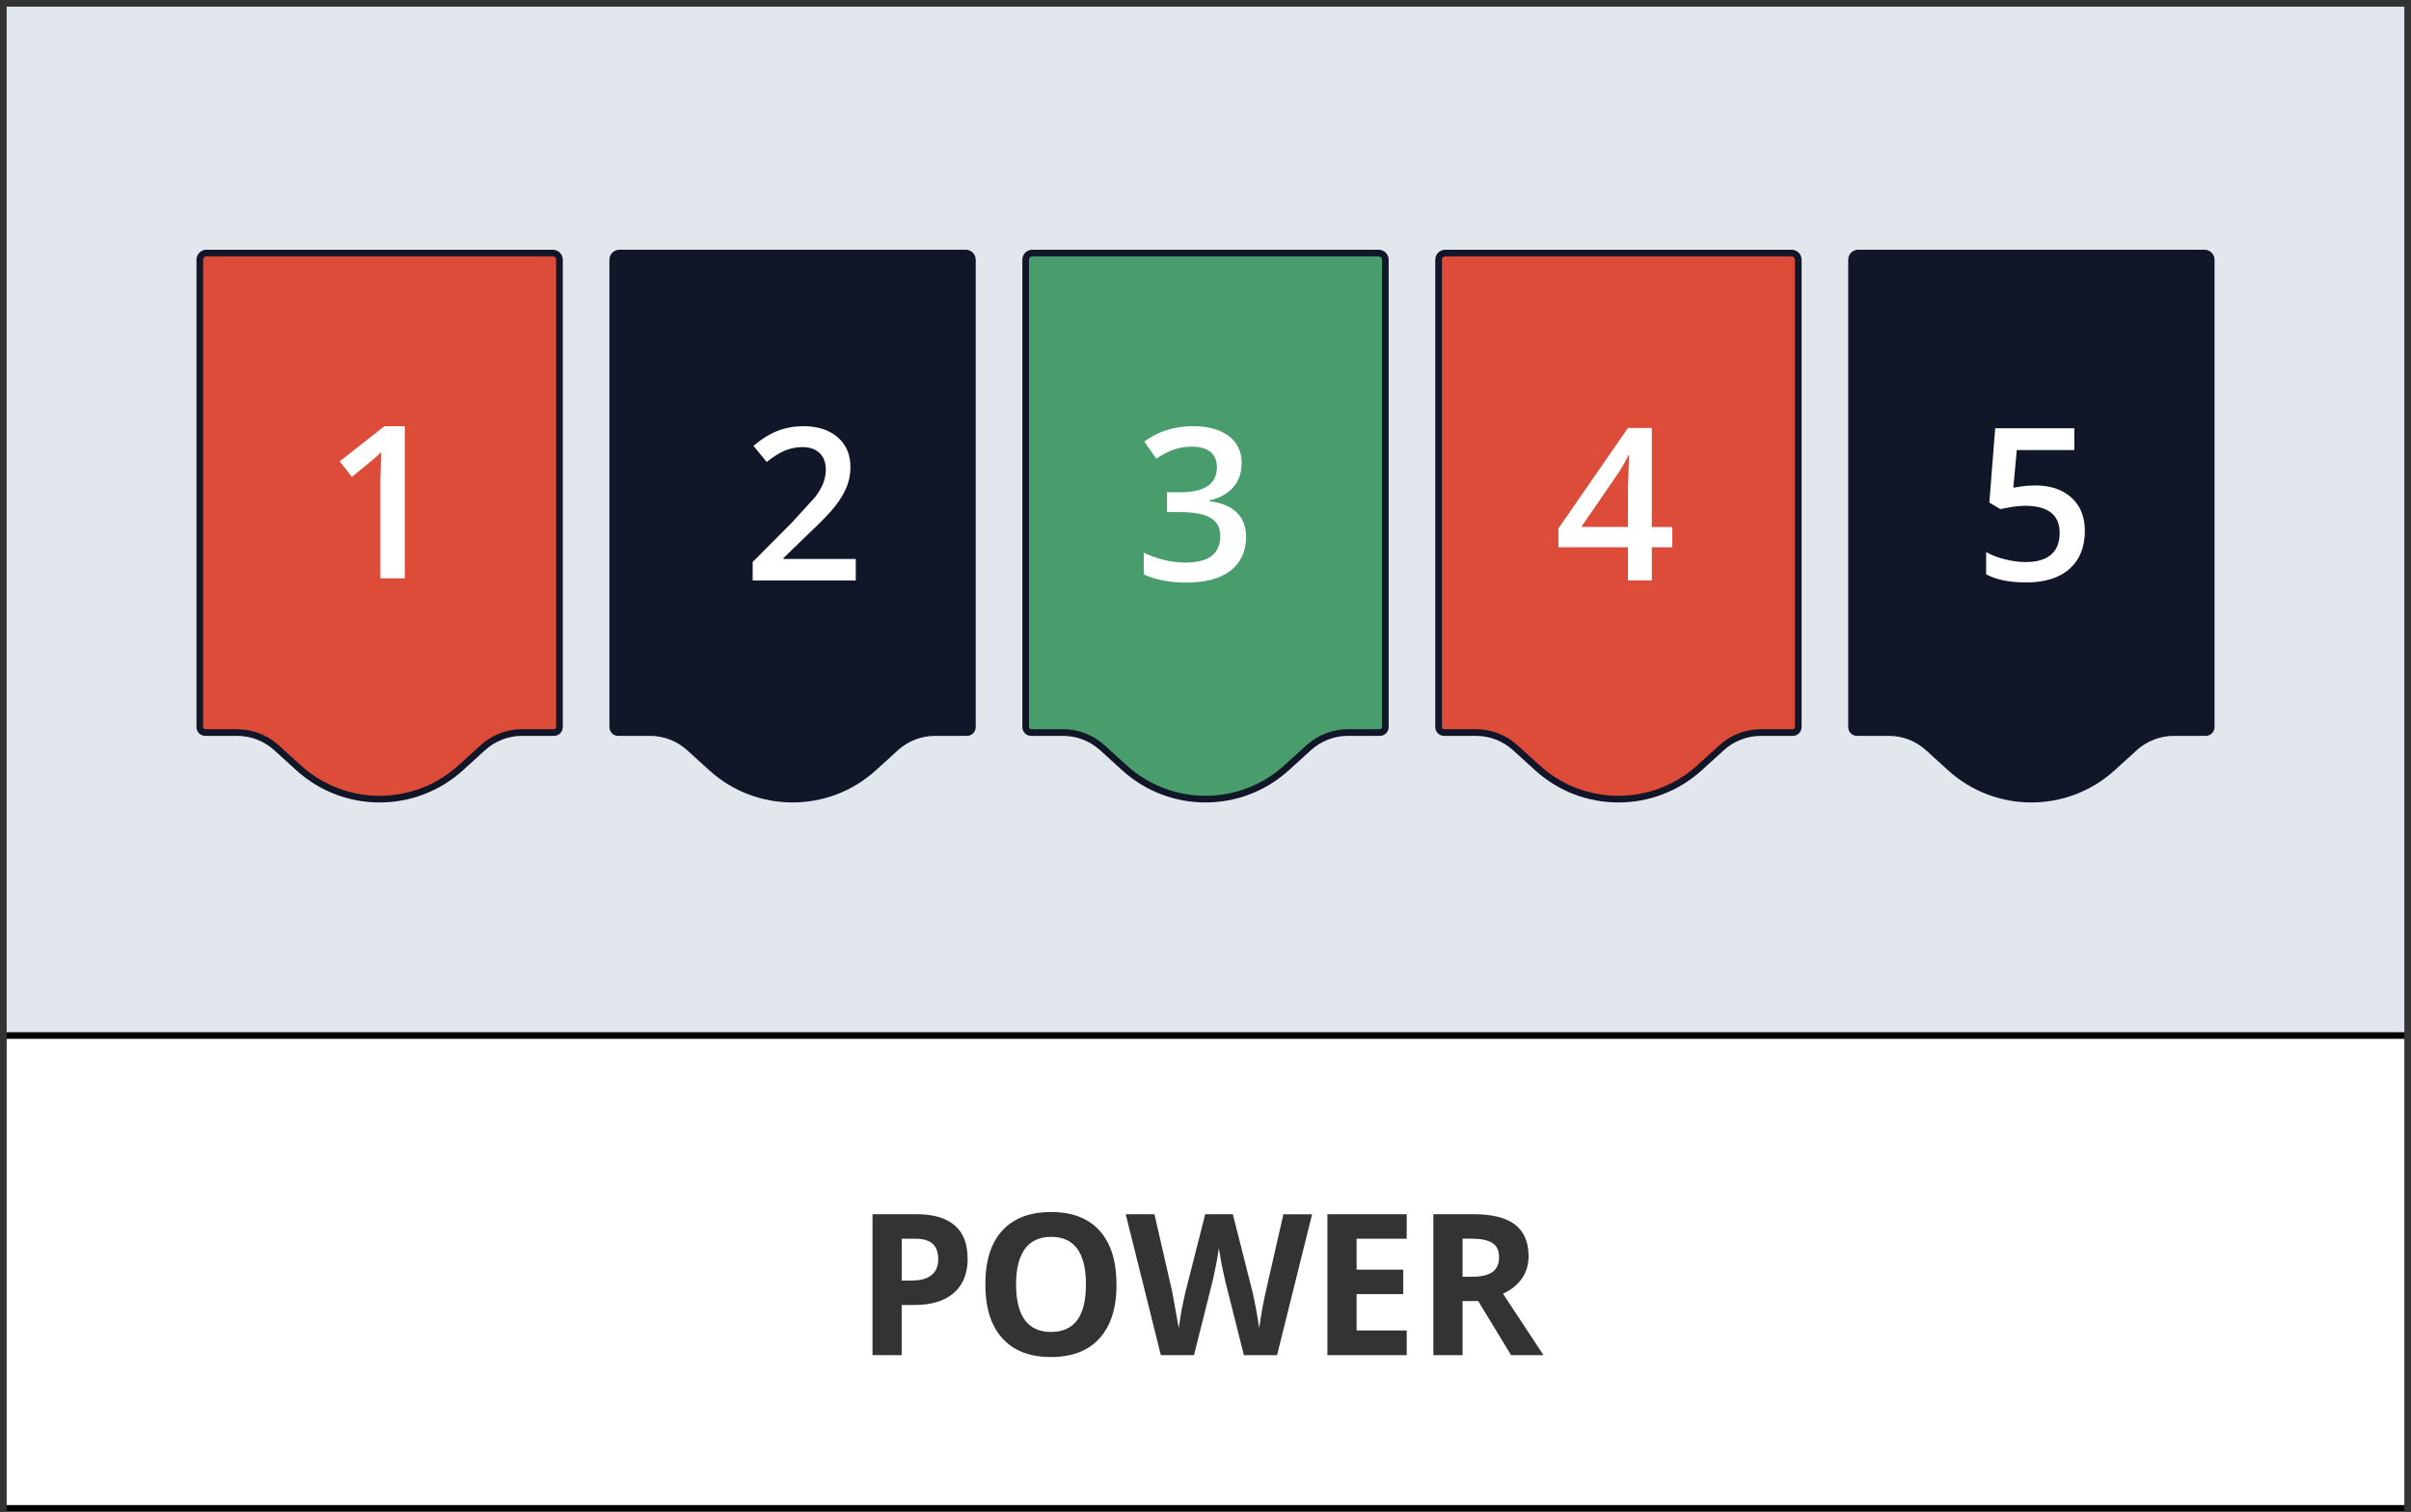
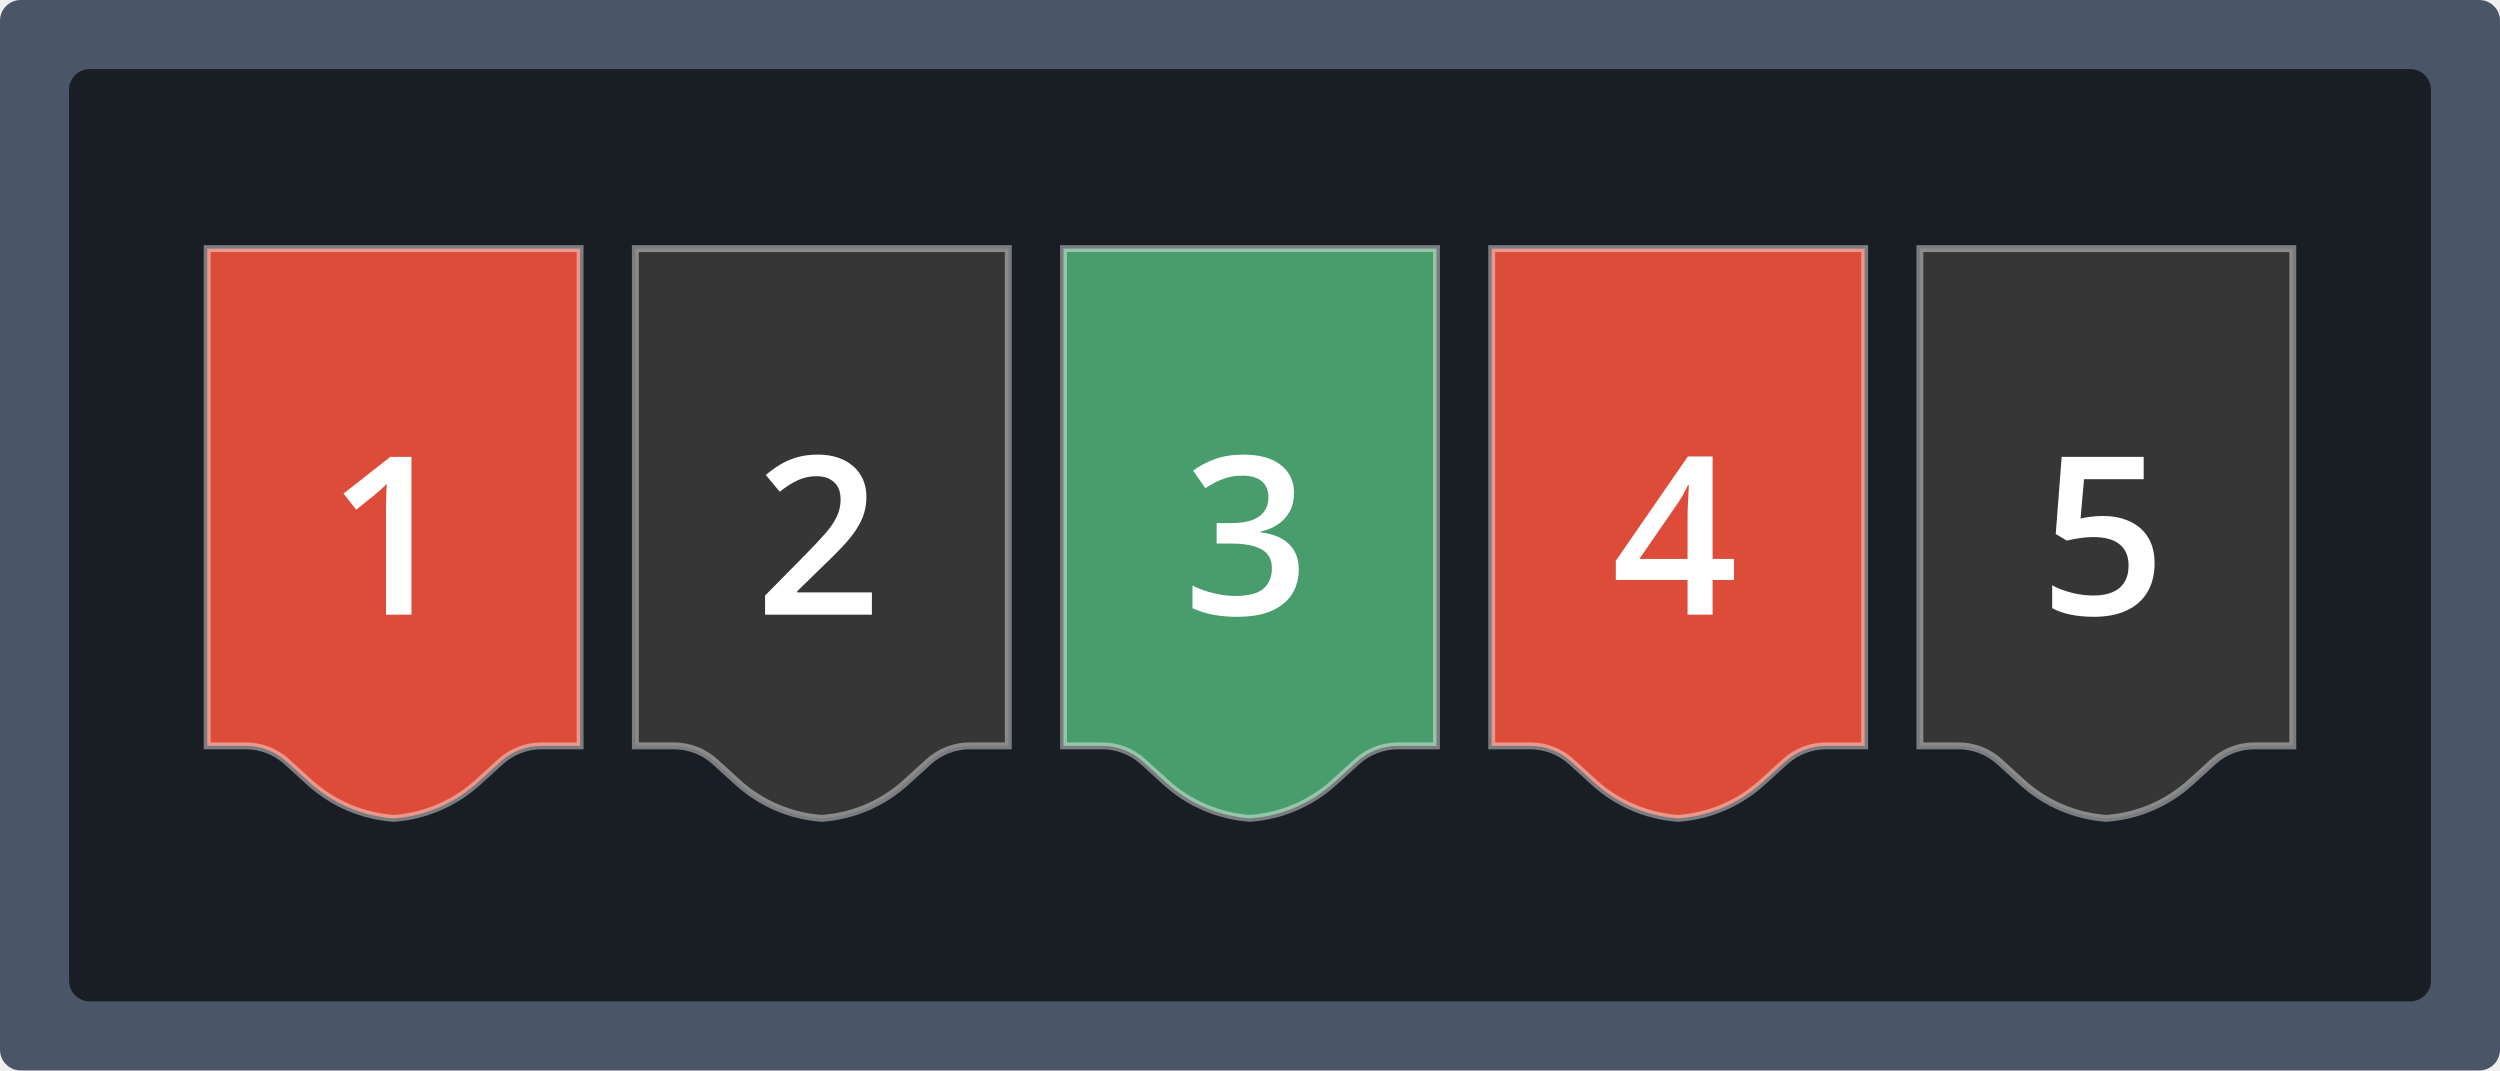
- <svg xmlns="http://www.w3.org/2000/svg" width="362" height="227" fill="none">
-   <g clip-path="url(#B)">
-     <mask id="A" fill="#fff">
-       <path d="M0 0h362v227H0z" />
-     </mask>
-     <path fill="#e2e7ee" d="M0 0h362v227H0z" />
-     <path fill="#fff" stroke="#000" d="M362.5 155.5v71H-.5v-71z" />
-     <path fill="#333" d="M145.295 188.93c0 2.274-.692 4.019-2.087 5.226s-3.37 1.804-5.938 1.804h-1.886v7.529H131v-21.16h6.601c2.508 0 4.414.549 5.718 1.655q1.956 1.658 1.956 4.946zm-9.901 3.361h1.444c1.345 0 2.358-.269 3.03-.818s1.003-1.336 1.003-2.383q0-1.57-.843-2.333c-.561-.499-1.444-.748-2.638-.748h-1.996zm32.251.588c0 3.5-.853 6.193-2.548 8.077s-4.133 2.822-7.303 2.822-5.598-.937-7.303-2.822-2.548-4.587-2.548-8.107.853-6.212 2.548-8.067c1.705-1.855 4.143-2.782 7.323-2.782s5.608.937 7.293 2.812q2.528 2.812 2.528 8.077zm-15.087 0c0 2.363.441 4.148 1.314 5.335.882 1.197 2.187 1.795 3.932 1.795 3.501 0 5.247-2.373 5.247-7.13s-1.736-7.15-5.217-7.15q-2.618-.002-3.942 1.805c-.883 1.207-1.334 2.982-1.334 5.345m39.203 10.61h-4.996l-2.799-11.118-.531-2.453-.432-2.493q-.09.777-.421 2.513a66 66 0 0 1-.522 2.463l-2.789 11.088h-4.975l-5.277-21.16h4.314l2.648 11.547 1.003 5.545.392-2.553.571-2.683 3.01-11.856h4.143l3.009 11.856.492 2.434q.3 1.63.451 2.812l.452-2.812a69 69 0 0 1 .561-2.733l2.629-11.547h4.313l-5.266 21.16zm19.451 0h-11.908v-21.16h11.908v3.68h-7.524v4.646h7.002v3.68h-7.002v5.455h7.524zm8.386-8.117v8.117h-4.384v-21.16h6.029c2.809 0 4.886.519 6.24 1.566 1.344 1.047 2.026 2.632 2.026 4.766 0 1.247-.331 2.353-1.003 3.321s-1.615 1.725-2.839 2.283l6.079 9.224h-4.865l-4.936-8.117zm0-3.65h1.414c1.385 0 2.408-.239 3.07-.708s.993-1.216.993-2.233-.341-1.715-1.013-2.144c-.672-.419-1.715-.638-3.13-.638h-1.334z" />
-   </g>
-   <path fill="#333" d="M0 0v-1h-1v1zm362 0h1v-1h-1zM0 0v1h362v-2H0zm362 0h-1v227h2V0zM0 227h1V0h-2v227z" mask="url(#A)" />
-   <g stroke="#111729">
-     <path fill="#dd4b39" d="M30 39v70.186c0 .449.365.814.814.814h4.795a8.77 8.77 0 0 1 5.9 2.281l3.311 3.01a18.106 18.106 0 0 0 24.36 0l3.311-3.01a8.77 8.77 0 0 1 5.9-2.281h4.795c.45 0 .814-.365.814-.814V39a1 1 0 0 0-1-1H31a1 1 0 0 0-1 1Z" />
-     <path fill="#111729" d="M92 39v70.186c0 .449.365.814.814.814h4.796a8.77 8.77 0 0 1 5.899 2.281l3.311 3.01a18.11 18.11 0 0 0 24.36 0l3.311-3.01a8.77 8.77 0 0 1 5.9-2.281h4.795a.815.815 0 0 0 .814-.814V39a1 1 0 0 0-1-1H93a1 1 0 0 0-1 1Z" />
-     <use href="#C" fill="#499c6c" />
-     <use href="#C" x="62" fill="#dd4b39" />
-     <use href="#C" x="124" fill="#111729" />
-   </g>
-   <path fill="#fff" d="M60.78 86.84h-3.67V72.09l.12-4.19-.88.83q-.525.45-3.51 2.88L51 69.28 57.72 64h3.06zm67.71.33h-15.48v-2.78l5.89-5.92 3.46-3.79c.57-.74.98-1.45 1.24-2.1a5.69 5.69 0 0 0 .39-2.11c0-1.03-.31-1.84-.93-2.44-.62-.59-1.48-.89-2.57-.89a6.9 6.9 0 0 0-2.54.48c-.82.32-1.76.91-2.84 1.75l-1.98-2.42c1.27-1.07 2.5-1.83 3.7-2.28s2.47-.67 3.83-.67c2.12 0 3.83.55 5.11 1.66s1.92 2.6 1.92 4.48a8.08 8.08 0 0 1-.55 2.94c-.37.93-.94 1.88-1.7 2.87s-2.04 2.32-3.82 3.99l-3.97 3.84v.16h10.84zm57.93-17.6c0 1.45-.42 2.65-1.27 3.62-.84.96-2.03 1.61-3.56 1.95v.12c1.83.23 3.21.8 4.12 1.71q1.38 1.365 1.38 3.63c0 2.2-.78 3.89-2.33 5.09-1.55 1.19-3.76 1.79-6.62 1.79-2.53 0-4.67-.41-6.41-1.23v-3.27a14.47 14.47 0 0 0 3.08 1.11q1.62.39 3.12.39c1.77 0 3.09-.33 3.97-.98s1.31-1.67 1.31-3.05c0-1.22-.48-2.11-1.45-2.69-.97-.57-2.49-.86-4.56-.86h-1.98v-2.98h2.02c3.65 0 5.47-1.26 5.47-3.78 0-.98-.32-1.73-.95-2.27-.64-.53-1.57-.8-2.81-.8-.87 0-1.7.12-2.5.37s-1.75.72-2.84 1.43l-1.8-2.56c2.09-1.54 4.53-2.31 7.3-2.31 2.3 0 4.1.5 5.39 1.48 1.29.99 1.94 2.35 1.94 4.09zm64.67 12.61h-3.08v4.98h-3.58v-4.98h-10.44v-2.83l10.44-15.09h3.58v14.88h3.08v3.05zm-6.66-3.05V73.4l.16-5.02h-.12c-.29.69-.75 1.52-1.38 2.5l-5.67 8.25h7.02zm61.11-6.24c2.3 0 4.12.61 5.47 1.83s2.02 2.88 2.02 4.98c0 2.44-.76 4.34-2.29 5.71s-3.7 2.05-6.51 2.05c-2.55 0-4.56-.41-6.02-1.23V82.9q1.26.72 2.91 1.11c1.09.26 2.11.39 3.05.39q2.49 0 3.78-1.11c.86-.74 1.3-1.82 1.3-3.25 0-2.73-1.74-4.09-5.22-4.09-.49 0-1.09.05-1.81.15l-1.89.34-1.64-.97.88-11.16h11.88v3.27h-8.64l-.52 5.66 1.34-.22c.53-.08 1.17-.12 1.93-.12h-.02z" />
-   <defs>
-     <clipPath id="B">
-       <path fill="#fff" d="M0 0h362v227H0z" />
-     </clipPath>
-     <path id="C" d="M154 39v70.186c0 .449.365.814.814.814h4.795a8.77 8.77 0 0 1 5.9 2.281l3.311 3.01a18.11 18.11 0 0 0 24.36 0l3.311-3.01a8.77 8.77 0 0 1 5.9-2.281h4.795a.815.815 0 0 0 .814-.814V39a1 1 0 0 0-1-1h-52a1 1 0 0 0-1 1Z" />
-   </defs>
+ <svg xmlns="http://www.w3.org/2000/svg" width="362" height="155" viewBox="0 0 362 155" fill="none">
+   <rect width="362" height="155" rx="3" fill="#4a5567" />
+   <rect x="10" y="10" width="342" height="135" rx="3" fill="#191e25" />
+   <path d="M30 108V36h54v72h-5.573a8.86 8.86 0 0 0-5.963 2.306l-3.271 2.973A20.27 20.27 0 0 1 57 118.5a20.27 20.27 0 0 1-12.193-5.221l-3.27-2.973A8.86 8.86 0 0 0 35.572 108z" fill="#dd4b39" stroke="#fff" stroke-opacity=".42" />
+   <path d="M59.578 89h-3.687V74.297q0-.735.015-1.469l.032-1.437q.03-.704.078-1.344-.33.36-.813.781a50 50 0 0 1-1 .875l-2.625 2.094-1.844-2.328 6.782-5.313h3.062z" fill="#fff" />
+   <path d="M92 108V36h54v72h-5.573a8.86 8.86 0 0 0-5.963 2.306l-3.271 2.973A20.27 20.27 0 0 1 119 118.5a20.27 20.27 0 0 1-12.193-5.221l-3.271-2.973A8.86 8.86 0 0 0 97.573 108z" fill="#363636" stroke="#fff" stroke-opacity=".42" />
+   <path d="M126.25 89h-15.469v-2.766l5.922-6a74 74 0 0 0 2.828-3.015q1.11-1.282 1.641-2.422a5.7 5.7 0 0 0 .547-2.484q0-1.657-.953-2.5-.954-.86-2.516-.86-1.484 0-2.75.594-1.25.578-2.594 1.656l-2.015-2.422a17 17 0 0 1 2.031-1.484 10 10 0 0 1 2.437-1.063q1.344-.406 3.063-.406 2.172 0 3.75.781 1.578.765 2.422 2.141.86 1.375.859 3.203 0 1.845-.734 3.406-.735 1.563-2.094 3.094a58 58 0 0 1-3.234 3.297l-3.953 3.86v.171h10.812z" fill="#fff" />
+   <path d="M154 108V36h54v72h-5.573a8.86 8.86 0 0 0-5.963 2.306l-3.271 2.973A20.27 20.27 0 0 1 181 118.5a20.27 20.27 0 0 1-12.193-5.221l-3.271-2.973a8.86 8.86 0 0 0-5.963-2.306z" fill="#499c6c" stroke="#fff" stroke-opacity=".42" />
+   <path d="M187.375 71.375q0 1.547-.625 2.688a5.3 5.3 0 0 1-1.719 1.874q-1.078.72-2.5 1.032v.11q2.734.342 4.125 1.718 1.406 1.374 1.406 3.64 0 1.985-.953 3.547-.953 1.547-2.921 2.438-1.969.89-5.063.89-1.86 0-3.453-.296a12.8 12.8 0 0 1-3-.954v-3.265q1.453.719 3.094 1.11 1.64.39 3.109.39 2.86 0 4.078-1.063 1.22-1.078 1.219-2.968 0-1.22-.641-2-.624-.782-1.953-1.172-1.312-.39-3.39-.39h-2.016V75.75h2.031q1.985 0 3.188-.469 1.203-.484 1.734-1.328.547-.843.547-1.969 0-1.47-.953-2.28-.953-.83-2.828-.829-1.156 0-2.11.266a9.5 9.5 0 0 0-1.734.671q-.797.406-1.516.876l-1.765-2.547q1.296-.969 3.093-1.641t4.188-.672q3.516 0 5.422 1.516 1.906 1.5 1.906 4.031" fill="#fff" />
+   <path d="M216 108V36h54v72h-5.573a8.86 8.86 0 0 0-5.963 2.306l-3.271 2.973A20.27 20.27 0 0 1 243 118.5a20.27 20.27 0 0 1-12.193-5.221l-3.271-2.973a8.86 8.86 0 0 0-5.963-2.306z" fill="#dd4b39" stroke="#fff" stroke-opacity=".42" />
+   <path d="M251.078 83.984h-3.094V89h-3.625v-5.016h-10.39v-2.78l10.437-15.11h3.578v14.844h3.094zm-6.719-3.046v-5.672q0-.704.016-1.422a354 354 0 0 1 .125-2.64q.031-.579.047-.954h-.125q-.297.625-.656 1.281-.36.64-.766 1.25l-5.625 8.156z" fill="#fff" />
+   <path d="M278 108V36h54v72h-5.573a8.86 8.86 0 0 0-5.963 2.306l-3.271 2.973A20.27 20.27 0 0 1 305 118.5a20.27 20.27 0 0 1-12.193-5.221l-3.271-2.973a8.86 8.86 0 0 0-5.963-2.306z" fill="#363636" stroke="#fff" stroke-opacity=".42" />
+   <path d="M304.547 74.719q2.203 0 3.875.797 1.688.78 2.625 2.312.937 1.515.937 3.719 0 2.406-1.015 4.156-1.016 1.734-2.985 2.672t-4.796.938q-1.797 0-3.36-.313-1.547-.312-2.672-.937V84.75q1.172.657 2.813 1.078 1.64.406 3.14.406 1.594 0 2.735-.468 1.14-.47 1.75-1.438.624-.968.625-2.453 0-1.968-1.266-3.031-1.25-1.078-3.922-1.078-.937 0-2 .171-1.047.158-1.75.344l-1.609-.953.859-11.172h11.875v3.235h-8.64l-.5 5.687q.563-.125 1.343-.234.781-.125 1.938-.125" fill="#fff" />
</svg>
